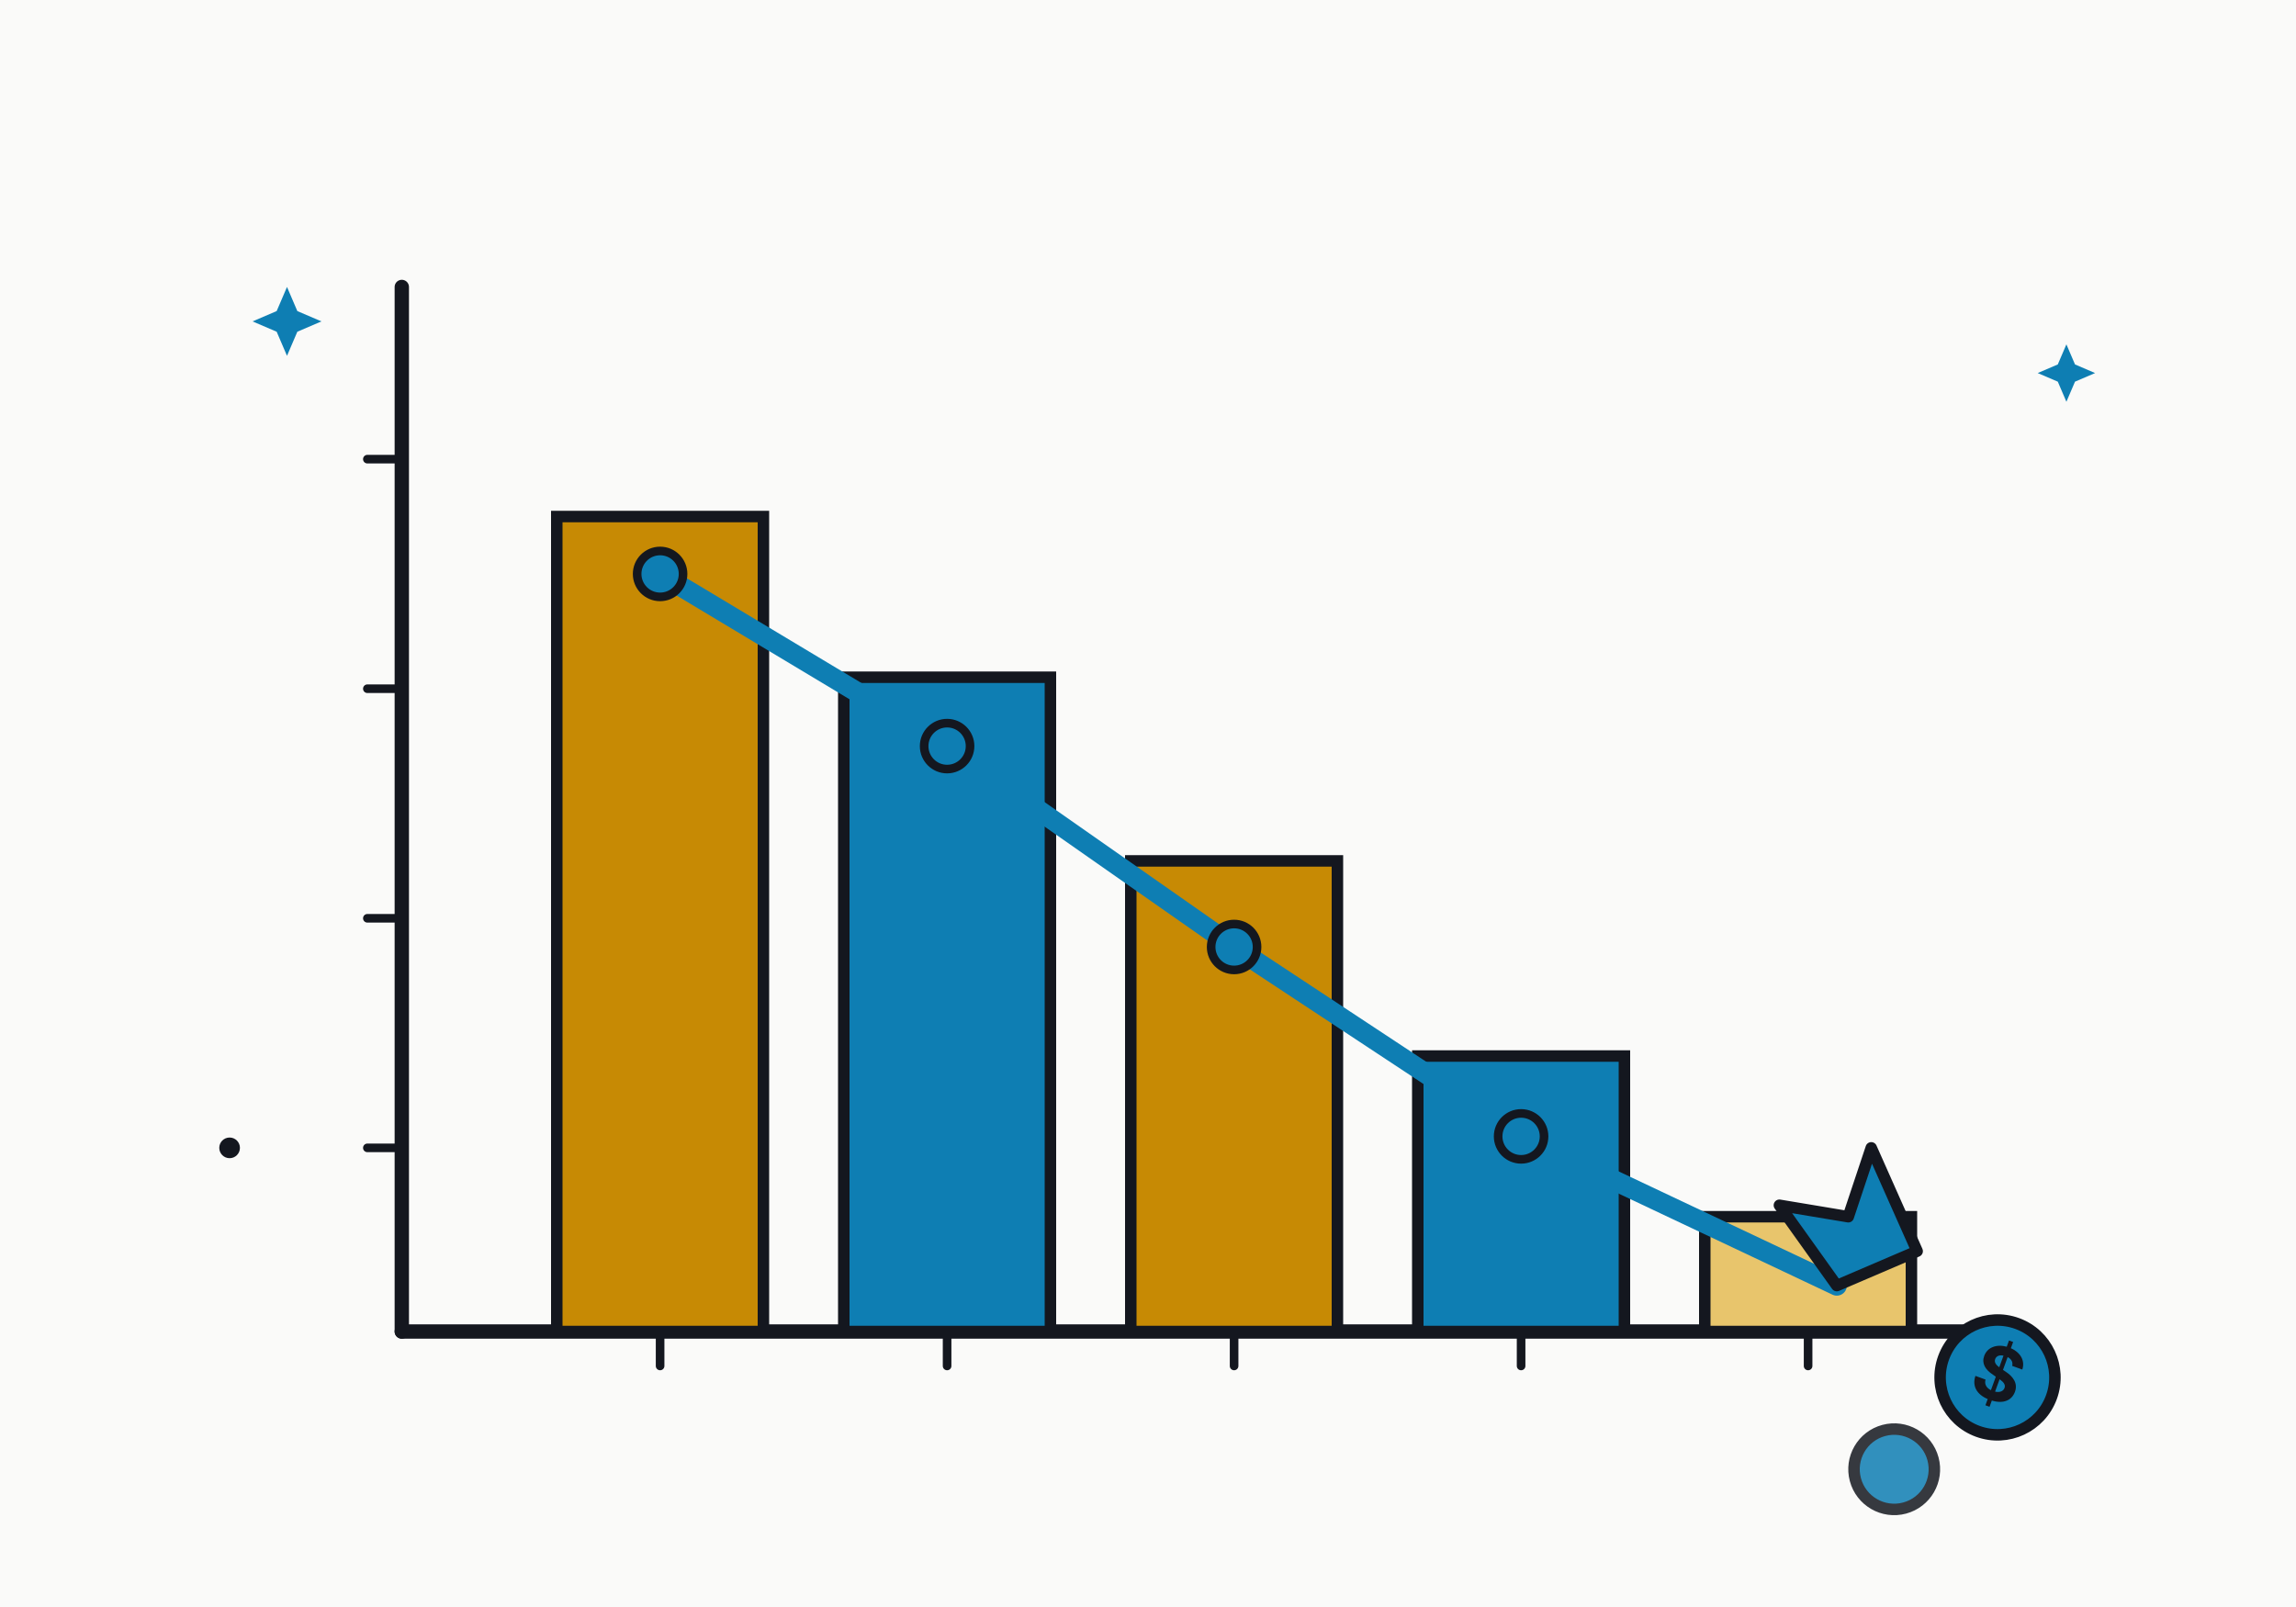
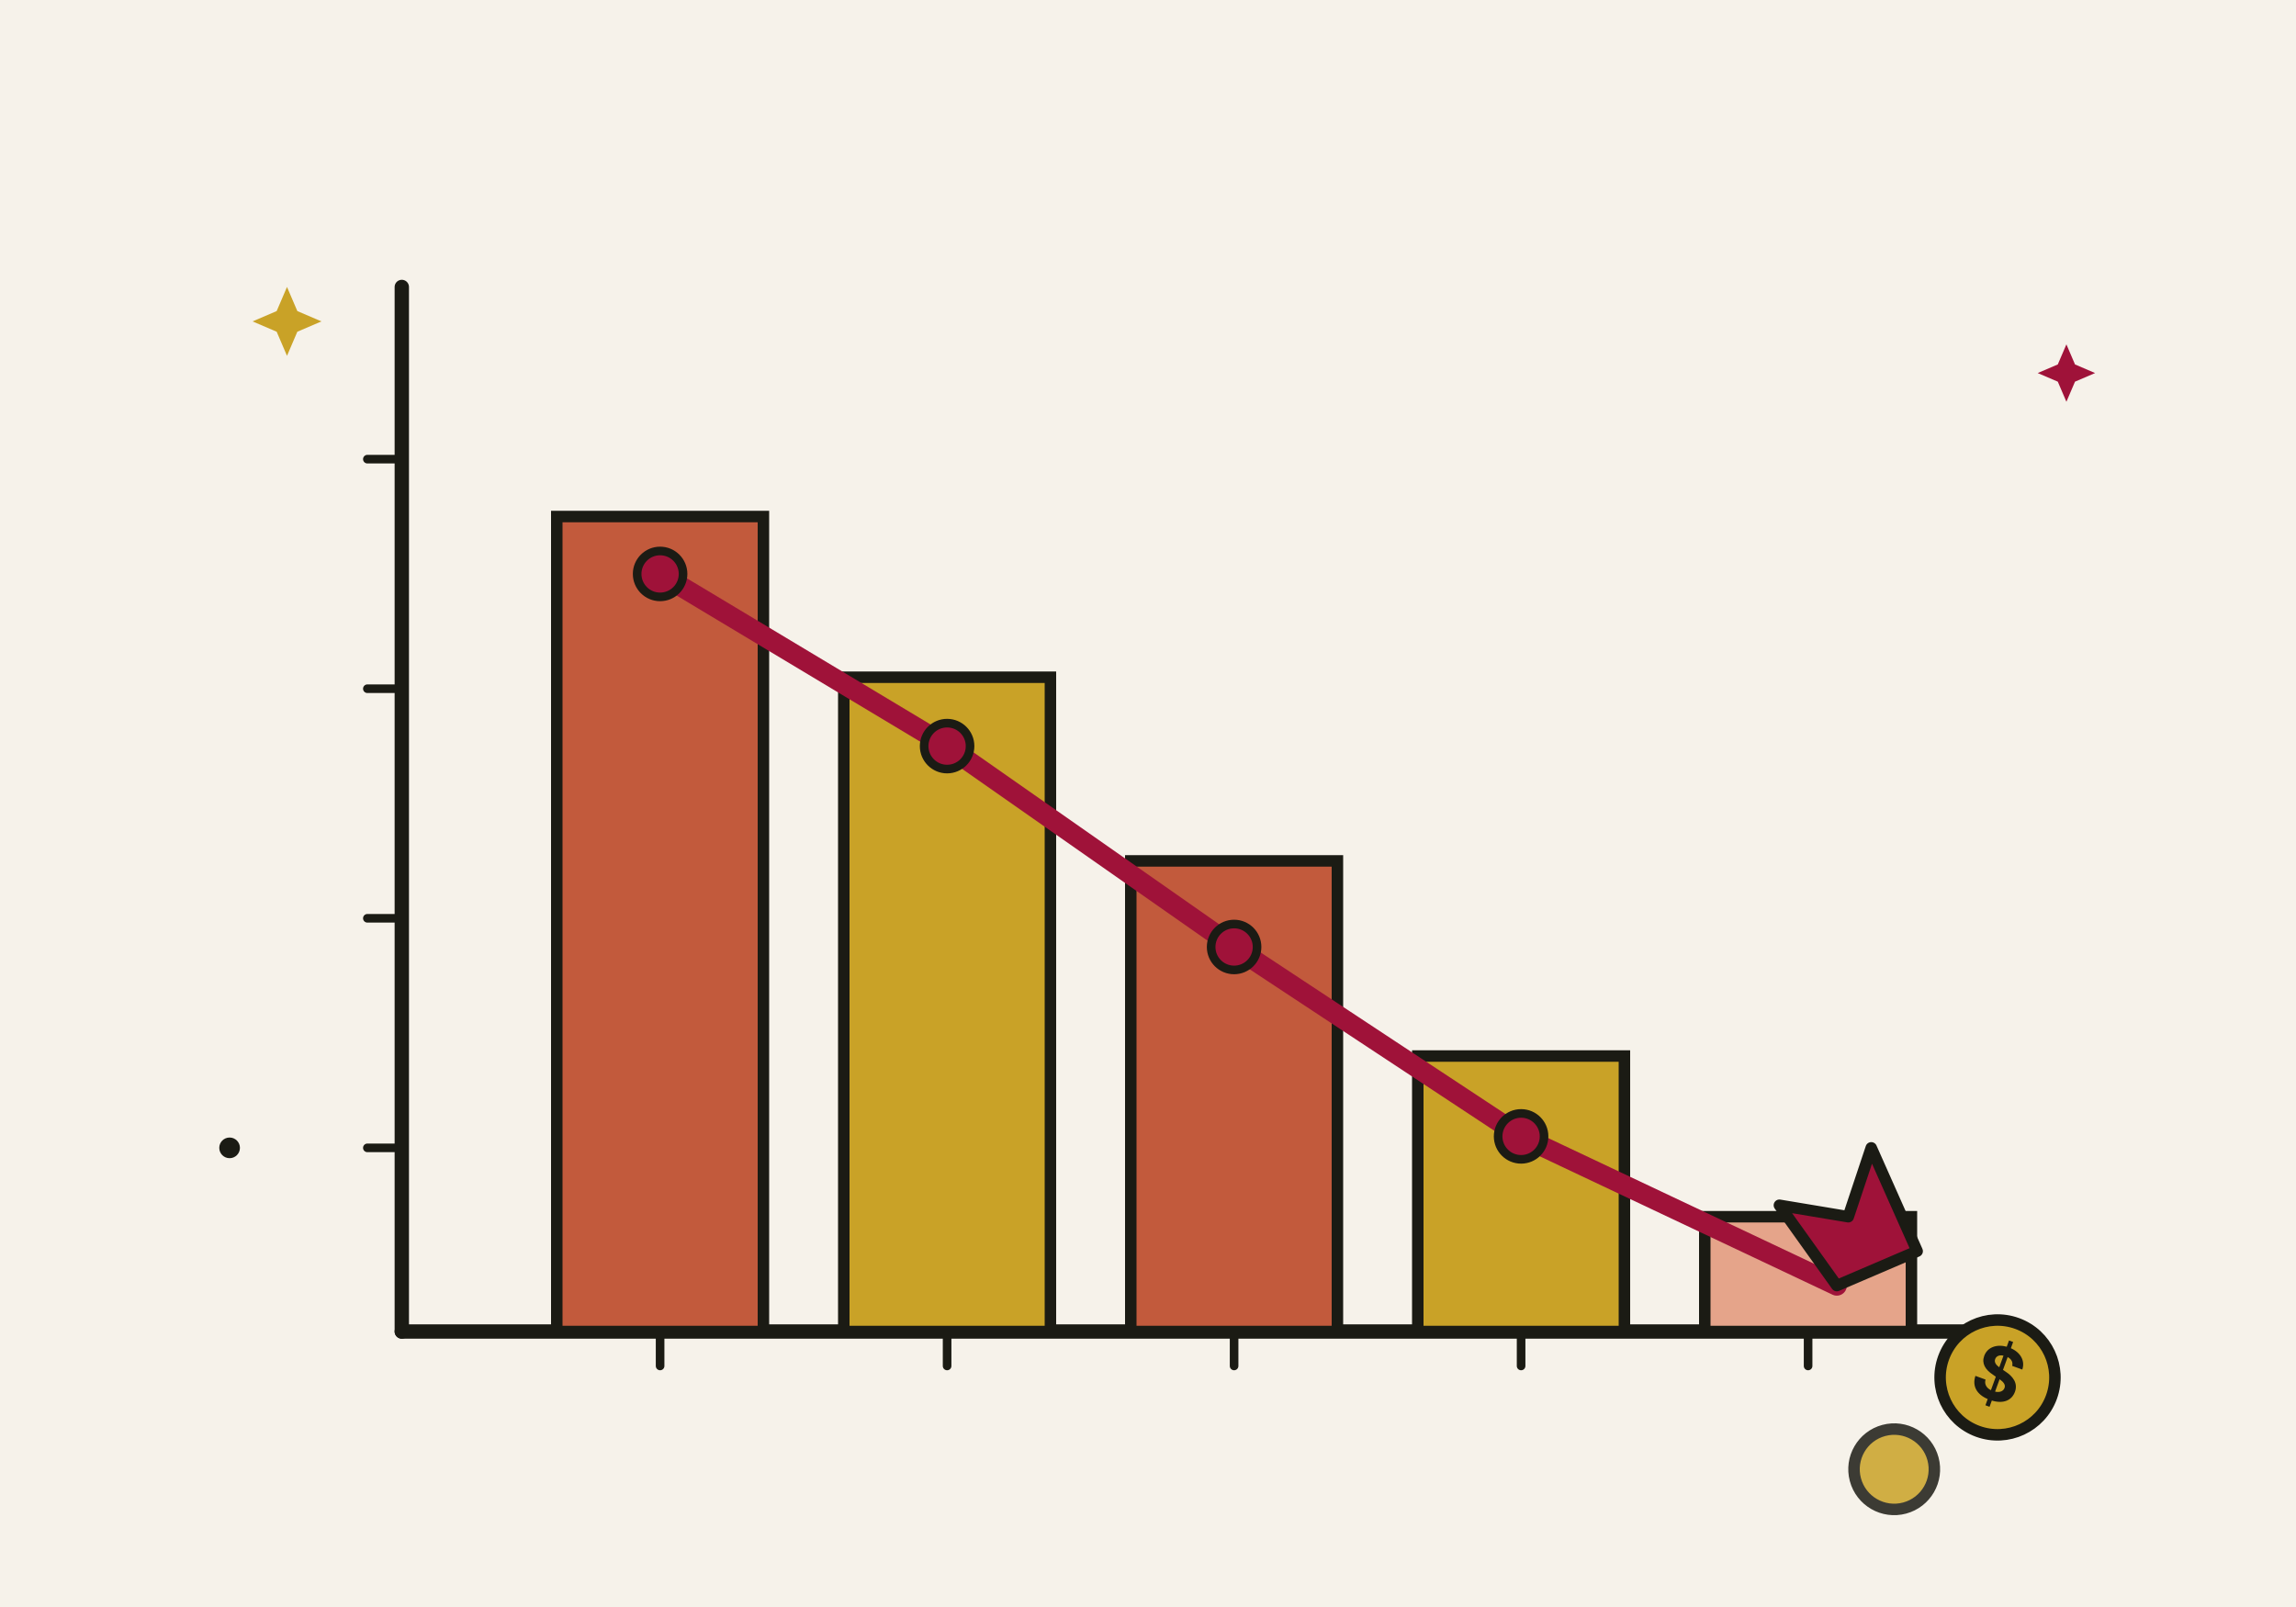
<svg xmlns="http://www.w3.org/2000/svg" viewBox="0 0 400 280" width="400" height="280">
-   <rect width="400" height="280" fill="#FAFAF9" />
-   <path d="M50 50 L51.8 54.2 L56 56 L51.8 57.8 L50 62 L48.2 57.8 L44 56 L48.2 54.2 Z" fill="#0E7EB3" />
-   <path d="M360 60 L361.5 63.5 L365 65 L361.5 66.5 L360 70 L358.5 66.5 L355 65 L358.5 63.5 Z" fill="#0E7EB3" />
-   <circle cx="40" cy="200" r="1.8" fill="#14171F" />
-   <line x1="70" y1="50" x2="70" y2="232" stroke="#14171F" stroke-width="2.5" stroke-linecap="round" />
-   <line x1="70" y1="232" x2="350" y2="232" stroke="#14171F" stroke-width="2.5" stroke-linecap="round" />
-   <g stroke="#14171F" stroke-width="1.5" stroke-linecap="round">
+   <rect width="400" height="280" fill="#F6F2EA" />
+   <path d="M50 50 L51.8 54.2 L56 56 L51.8 57.8 L50 62 L48.2 57.8 L44 56 L48.2 54.2 Z" fill="#C9A227" />
+   <path d="M360 60 L361.5 63.5 L365 65 L361.5 66.5 L360 70 L358.5 66.5 L355 65 L358.5 63.5 Z" fill="#9F1239" />
+   <circle cx="40" cy="200" r="1.8" fill="#1B1B14" />
+   <line x1="70" y1="50" x2="70" y2="232" stroke="#1B1B14" stroke-width="2.5" stroke-linecap="round" />
+   <line x1="70" y1="232" x2="350" y2="232" stroke="#1B1B14" stroke-width="2.5" stroke-linecap="round" />
+   <g stroke="#1B1B14" stroke-width="1.5" stroke-linecap="round">
    <line x1="64" y1="80" x2="70" y2="80" />
    <line x1="64" y1="120" x2="70" y2="120" />
    <line x1="64" y1="160" x2="70" y2="160" />
    <line x1="64" y1="200" x2="70" y2="200" />
  </g>
-   <g stroke="#14171F" stroke-width="1.5" stroke-linecap="round">
+   <g stroke="#1B1B14" stroke-width="1.5" stroke-linecap="round">
    <line x1="115" y1="232" x2="115" y2="238" />
    <line x1="165" y1="232" x2="165" y2="238" />
    <line x1="215" y1="232" x2="215" y2="238" />
    <line x1="265" y1="232" x2="265" y2="238" />
    <line x1="315" y1="232" x2="315" y2="238" />
  </g>
-   <rect x="97" y="90" width="36" height="142" fill="#C78A04" stroke="#14171F" stroke-width="2" />
-   <rect x="147" y="118" width="36" height="114" fill="#0E7EB3" stroke="#14171F" stroke-width="2" />
-   <rect x="197" y="150" width="36" height="82" fill="#C78A04" stroke="#14171F" stroke-width="2" />
-   <rect x="247" y="184" width="36" height="48" fill="#0E7EB3" stroke="#14171F" stroke-width="2" />
-   <rect x="297" y="212" width="36" height="20" fill="#E8C56C" stroke="#14171F" stroke-width="2" />
-   <path d="M115 100 L165 130 L215 165 L265 198 L320 224" fill="none" stroke="#0E7EB3" stroke-width="3.5" stroke-linecap="round" stroke-linejoin="round" />
-   <g fill="#0E7EB3" stroke="#14171F" stroke-width="1.5">
+   <rect x="97" y="90" width="36" height="142" fill="#C25A3C" stroke="#1B1B14" stroke-width="2" />
+   <rect x="147" y="118" width="36" height="114" fill="#C9A227" stroke="#1B1B14" stroke-width="2" />
+   <rect x="197" y="150" width="36" height="82" fill="#C25A3C" stroke="#1B1B14" stroke-width="2" />
+   <rect x="247" y="184" width="36" height="48" fill="#C9A227" stroke="#1B1B14" stroke-width="2" />
+   <rect x="297" y="212" width="36" height="20" fill="#E5A48A" stroke="#1B1B14" stroke-width="2" />
+   <path d="M115 100 L165 130 L215 165 L265 198 L320 224" fill="none" stroke="#9F1239" stroke-width="3.5" stroke-linecap="round" stroke-linejoin="round" />
+   <g fill="#9F1239" stroke="#1B1B14" stroke-width="1.5">
    <circle cx="115" cy="100" r="4" />
    <circle cx="165" cy="130" r="4" />
    <circle cx="215" cy="165" r="4" />
    <circle cx="265" cy="198" r="4" />
  </g>
-   <path d="M320 224 L310 210 L322 212 L326 200 L334 218 Z" fill="#0E7EB3" stroke="#14171F" stroke-width="2" stroke-linejoin="round" />
+   <path d="M320 224 L310 210 L322 212 L326 200 L334 218 Z" fill="#9F1239" stroke="#1B1B14" stroke-width="2" stroke-linejoin="round" />
  <g transform="translate(348 240) rotate(20)">
-     <circle cx="0" cy="0" r="10" fill="#0E7EB3" stroke="#14171F" stroke-width="2" />
-     <text x="0" y="4" text-anchor="middle" font-family="Inter, sans-serif" font-size="13" font-weight="700" fill="#14171F">$</text>
+     <circle cx="0" cy="0" r="10" fill="#C9A227" stroke="#1B1B14" stroke-width="2" />
+     <text x="0" y="4" text-anchor="middle" font-family="Inter, sans-serif" font-size="13" font-weight="700" fill="#1B1B14">$</text>
  </g>
  <g transform="translate(330 256) rotate(-15)" opacity="0.85">
-     <circle cx="0" cy="0" r="7" fill="#0E7EB3" stroke="#14171F" stroke-width="2" />
+     <circle cx="0" cy="0" r="7" fill="#C9A227" stroke="#1B1B14" stroke-width="2" />
  </g>
</svg>
